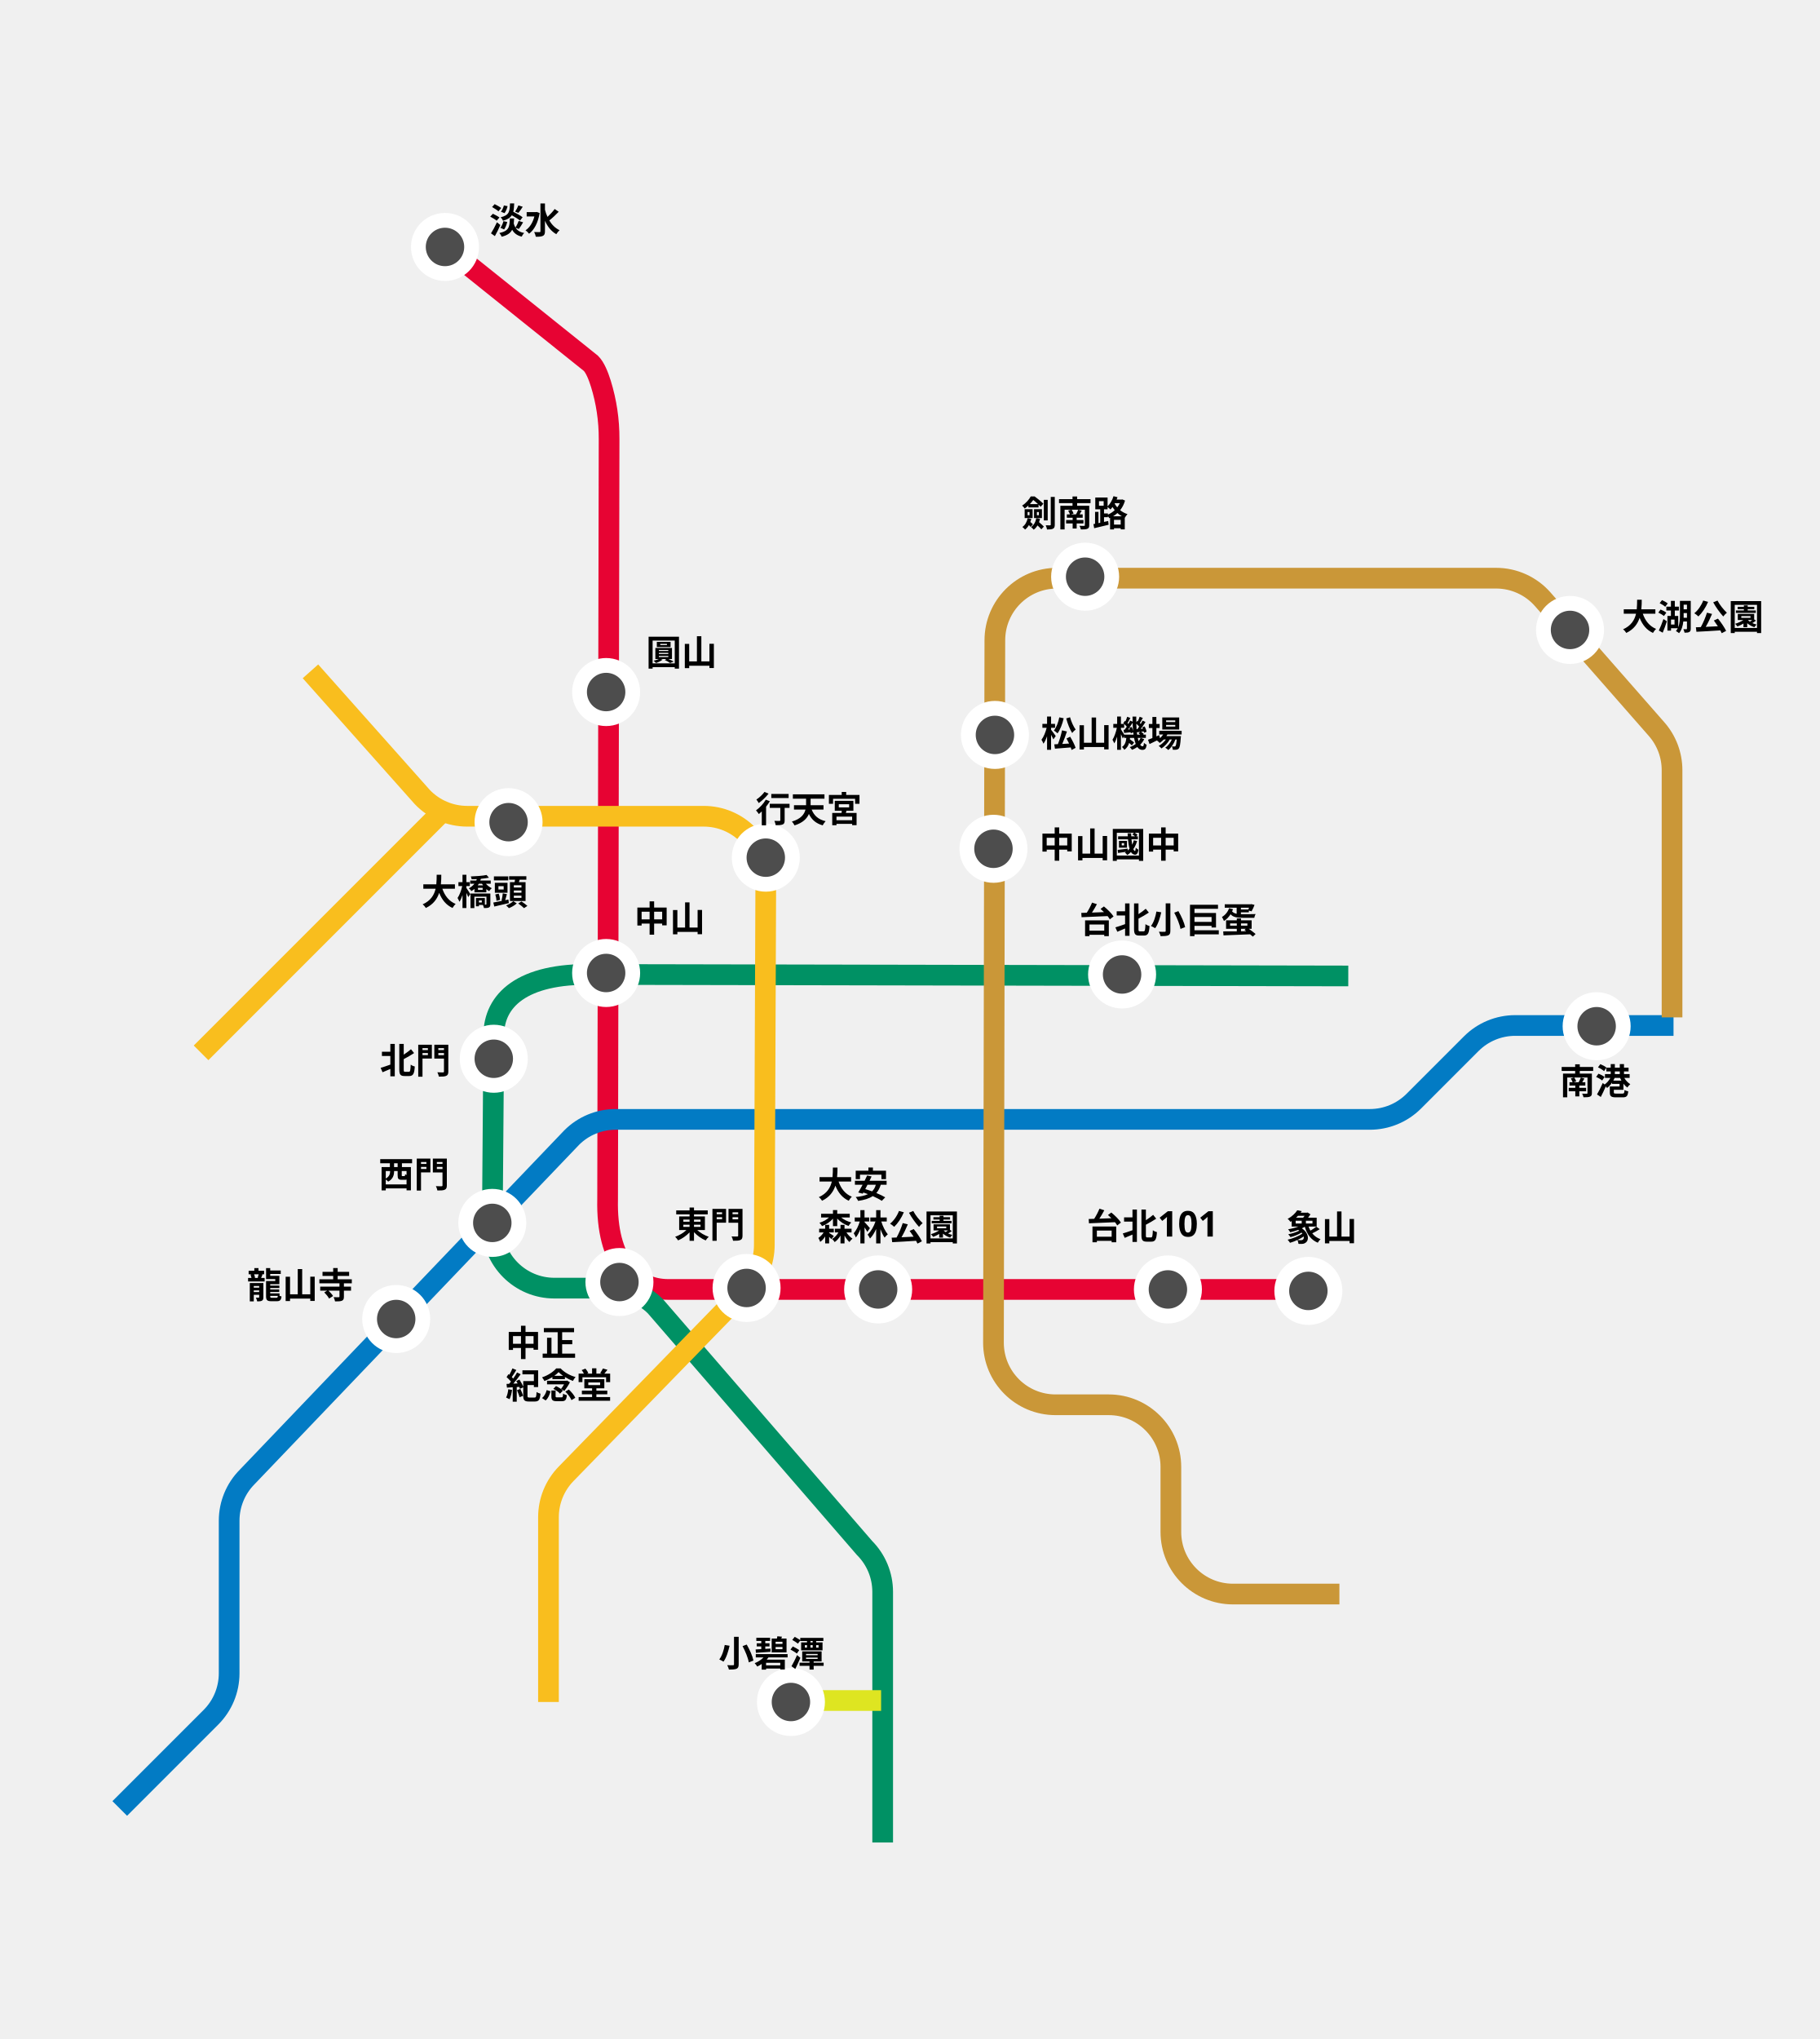
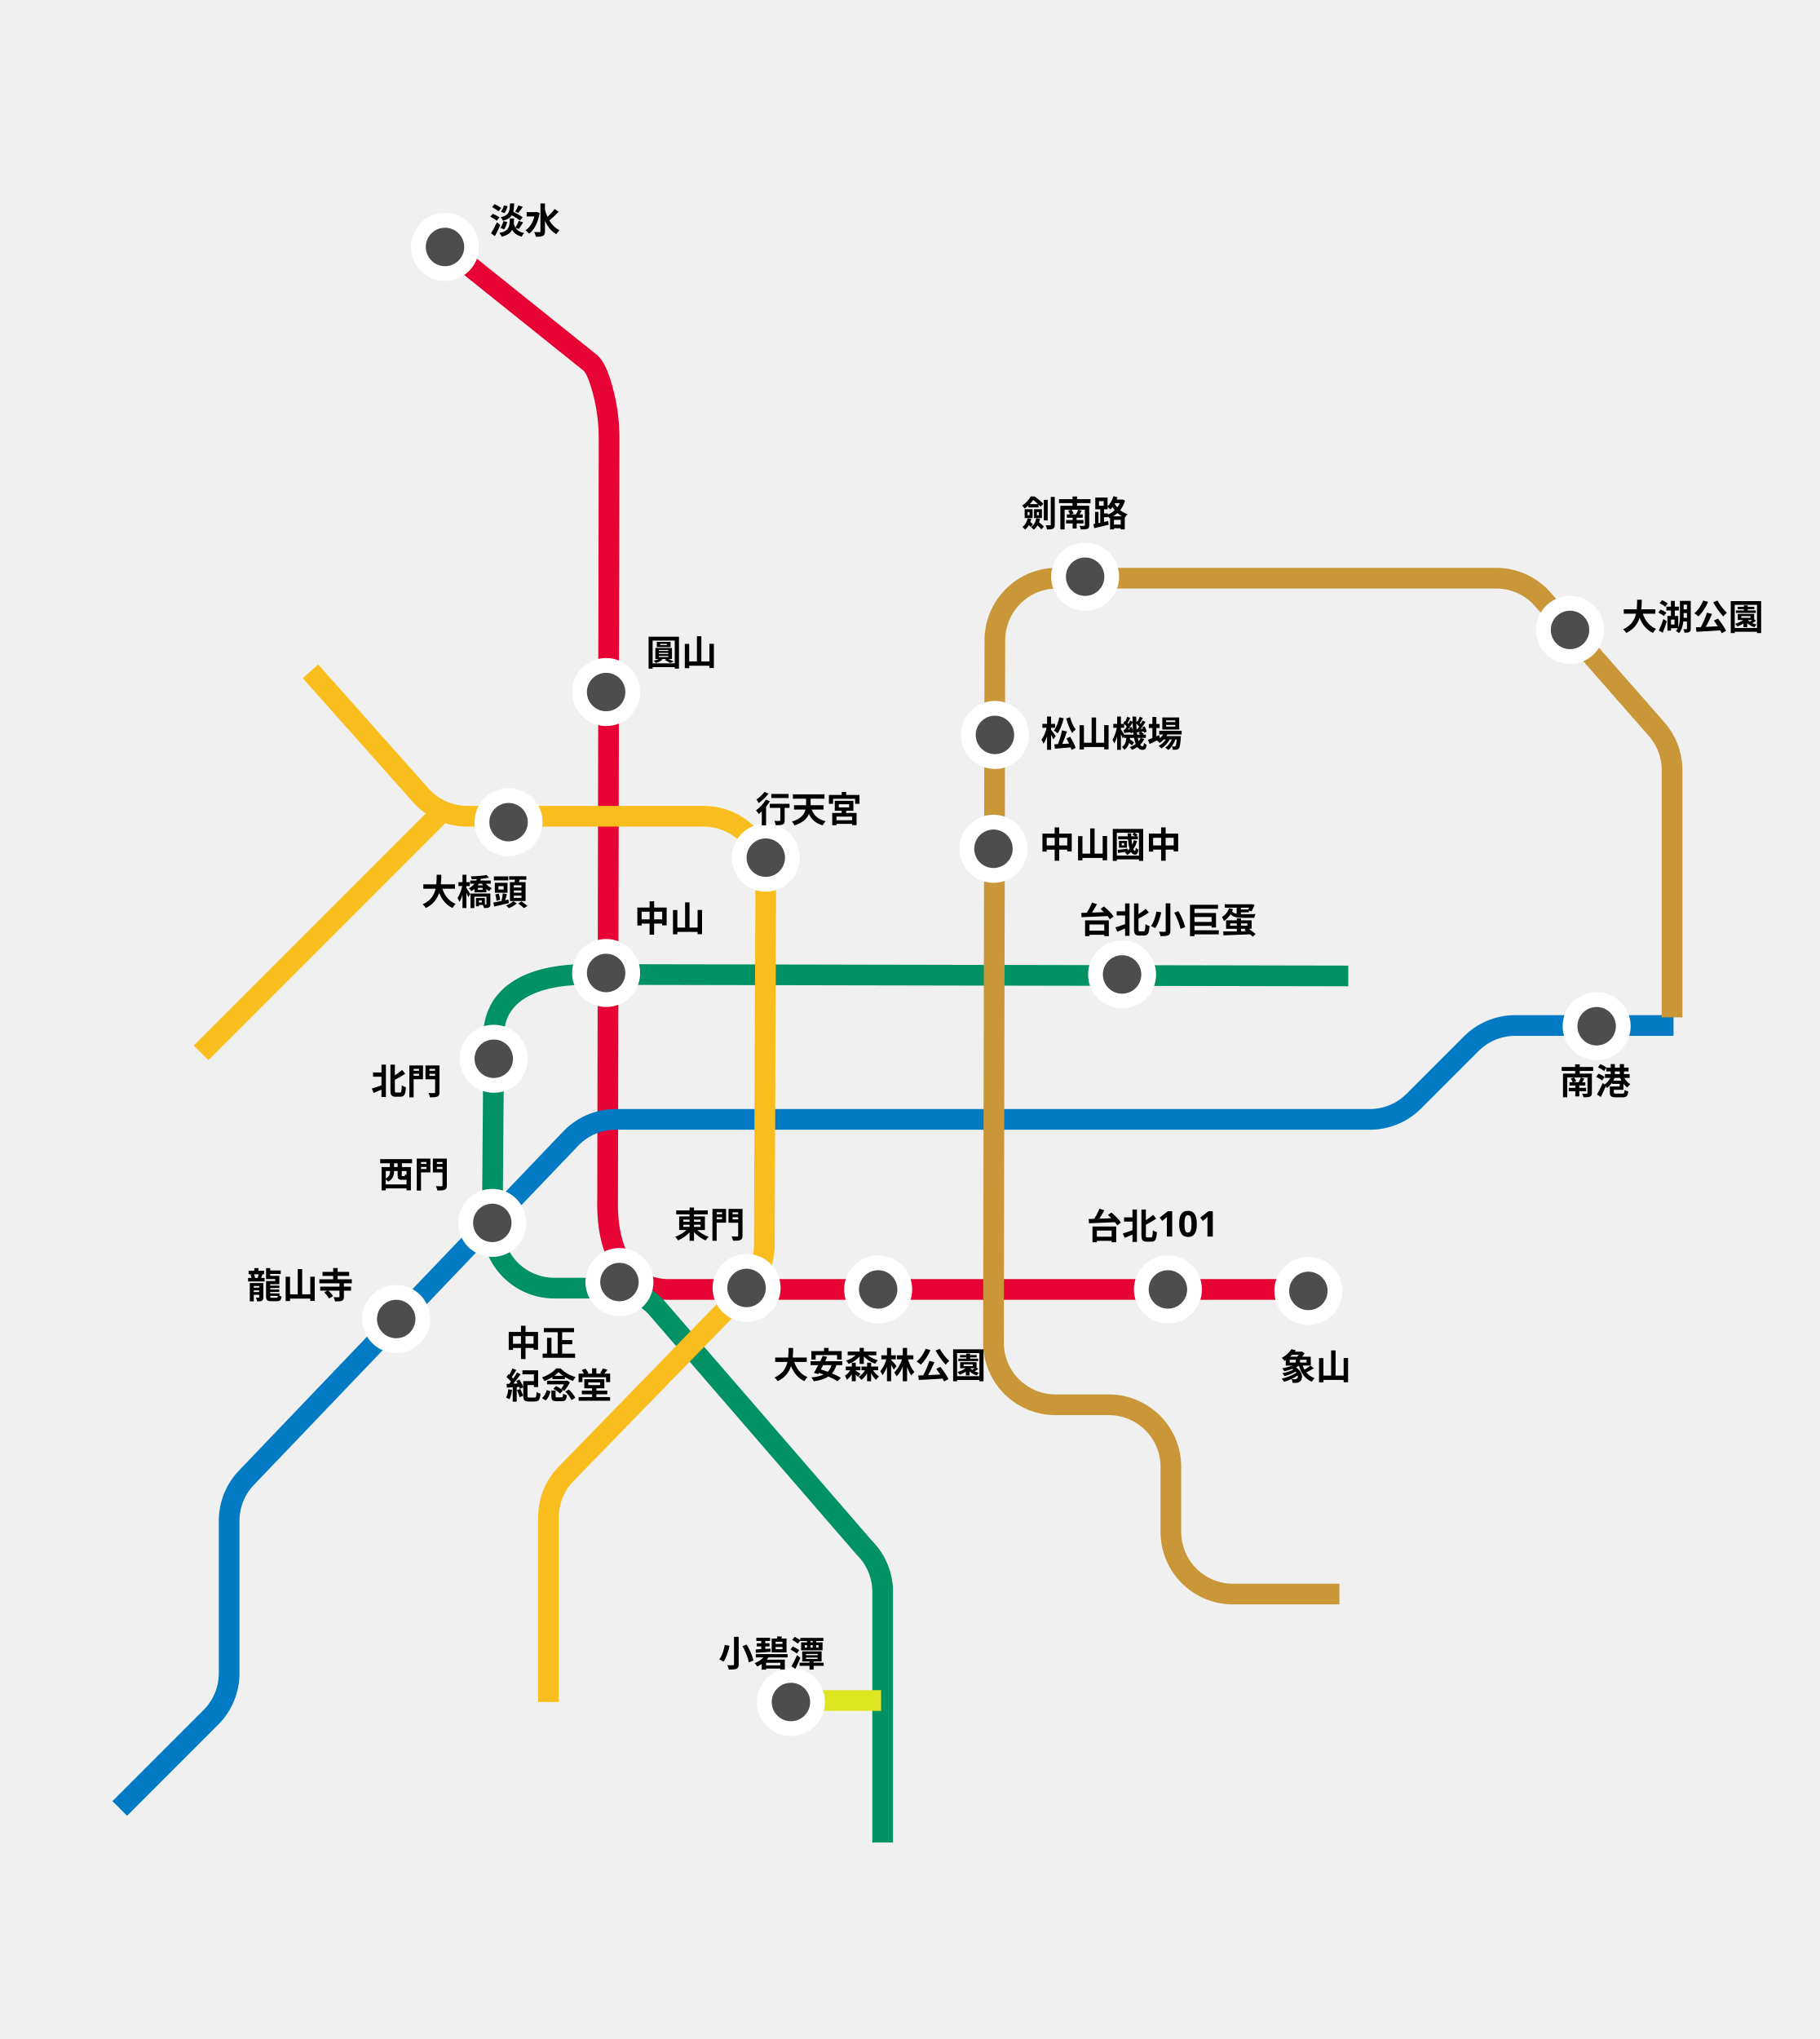
<svg xmlns="http://www.w3.org/2000/svg" viewBox="0 0 615.41 689.45">
  <defs>
    <style>.cls-1,.cls-2,.cls-3,.cls-4,.cls-5,.cls-6{fill:none;stroke-width:7px;}.cls-1{stroke:#e70333;}.cls-1,.cls-2,.cls-3,.cls-4,.cls-5,.cls-6,.cls-7{stroke-miterlimit:10;}.cls-2{stroke:#009164;}.cls-3{stroke:#027bc4;}.cls-4{stroke:#ca9738;}.cls-5{stroke:#f9be1e;}.cls-6{stroke:#dee521;}.cls-7{fill:#4d4d4d;stroke:#fff;stroke-width:5px;}.cls-8{font-size:12px;font-family:FZLTZHB--B51-0, Lantinghei TC;font-weight:700;}</style>
  </defs>
  <g id="圖層_4" data-name="圖層 4">
    <path class="cls-1" d="M149.5,82.5l50.36,40.36c1.37,1.37,2.48,4.09,3.35,6.86A62.18,62.18,0,0,1,206,148.49l-.5,257C205,426.61,214.39,436,226,436H443" />
    <path class="cls-2" d="M456,330l-255.53-.5C176.39,329,167,338.39,167,350l-.5,64.56a21,21,0,0,0,21,21h19.34a21,21,0,0,1,14.83,6.14l70.72,81.72a21,21,0,0,1,6.14,14.83V623" />
    <path class="cls-3" d="M40.5,611.5l30.86-30.86a21,21,0,0,0,6.14-14.83V514.19a21,21,0,0,1,6.14-14.83L193.36,384.64a21,21,0,0,1,14.83-6.14H463.31a21,21,0,0,0,14.83-6.14l19.47-19.47a21,21,0,0,1,14.83-6.14H566" />
    <path class="cls-4" d="M565.5,344V260.4a21,21,0,0,0-5.21-13.84l-38.52-43.92A21,21,0,0,0,506,195.5H357.47a21,21,0,0,0-21,21L336,454a21,21,0,0,0,21,21H375a21,21,0,0,1,21,21V518a21,21,0,0,0,21,21h36" />
    <path class="cls-5" d="M185.5,575.5V513a21,21,0,0,1,5.94-14.63l61.12-62.78A21,21,0,0,0,258.5,421l.5-124a21,21,0,0,0-21-21H158a21,21,0,0,1-15.18-6.5L105,227" />
    <line class="cls-5" x1="148.5" y1="275.5" x2="68" y2="356" />
    <line class="cls-6" x1="267" y1="575" x2="298" y2="575" />
  </g>
  <g id="圖層_8" data-name="圖層 8">
    <g id="station_yuanshan">
      <circle class="cls-7" cx="205" cy="234" r="9" />
      <text class="cls-8" transform="translate(218.5 224.98)">圓山</text>
    </g>
    <g id="station_tamsui">
      <circle class="cls-7" cx="150.5" cy="83.5" r="9" />
      <text class="cls-8" transform="translate(165.5 78.98)">淡水</text>
    </g>
    <g id="station_jiannan">
      <circle class="cls-7" cx="367" cy="195" r="9" />
      <text class="cls-8" transform="translate(345.5 177.98)">劍南路</text>
    </g>
    <g id="station_dahupark">
      <circle class="cls-7" cx="531" cy="213" r="9" />
      <text class="cls-8" transform="translate(548.5 212.98)">大湖公園</text>
    </g>
    <g id="station_songshan">
      <circle class="cls-7" cx="336.5" cy="248.5" r="9" />
      <text class="cls-8" transform="translate(352 252.48)">松山機場</text>
    </g>
    <g id="station_arena">
      <circle class="cls-7" cx="379.5" cy="329.5" r="9" />
      <text class="cls-8" transform="translate(365 315.48)">台北小巨蛋</text>
    </g>
    <g id="station_zongshanjh">
      <circle class="cls-7" cx="336" cy="287" r="9" />
      <text class="cls-8" transform="translate(351.5 289.98)">中山國中</text>
    </g>
    <g id="station_xingtian">
      <circle class="cls-7" cx="259" cy="290" r="9" />
      <text class="cls-8" transform="translate(255.5 277.98)">行天宮</text>
    </g>
    <g id="station_daqiaotou">
      <circle class="cls-7" cx="172" cy="278" r="9" />
      <text class="cls-8" transform="translate(142.5 305.98)">大橋頭</text>
    </g>
    <g id="station_zhongshan">
      <circle class="cls-7" cx="205" cy="329" r="9" />
      <text class="cls-8" transform="translate(214.5 314.98)">中山</text>
    </g>
    <g id="station_beimen">
      <circle class="cls-7" cx="167" cy="358" r="9" />
-       <text class="cls-8" transform="translate(128.5 362.98)">北門</text>
+       <text class="cls-8" transform="translate(125.5 369.98)">北門</text>
    </g>
    <g id="station_ximen">
      <circle class="cls-7" cx="166.5" cy="413.5" r="9" />
      <text class="cls-8" transform="translate(128 401.48)">西門</text>
    </g>
    <g id="station_longshan">
      <circle class="cls-7" cx="134" cy="446" r="9" />
      <text class="cls-8" transform="translate(83.5 438.98)">龍山寺</text>
    </g>
    <g id="station_zongzang">
      <circle class="cls-7" cx="209.5" cy="433.5" r="9" />
      <text class="cls-8" transform="translate(171 458.48)">中正<tspan x="0" y="14.4">紀念堂</tspan>
      </text>
    </g>
    <g id="station_dongman">
      <circle class="cls-7" cx="252.5" cy="435.5" r="9" />
      <text class="cls-8" transform="translate(228 418.48)">東門</text>
    </g>
    <g id="station_101">
      <circle class="cls-7" cx="395" cy="436" r="9" />
      <text class="cls-8" transform="translate(367.5 418.98)">台北101</text>
    </g>
    <g id="station_nangang">
      <circle class="cls-7" cx="540" cy="347" r="9" />
      <text class="cls-8" transform="translate(527.5 369.98)">南港</text>
    </g>
    <g id="station_xiangshan">
      <circle class="cls-7" cx="442.5" cy="436.5" r="9" />
-       <text class="cls-8" transform="translate(435 419.48)">象山</text>
+       <text class="cls-8" transform="translate(433 466.48)">象山</text>
    </g>
    <g id="station_beitan">
      <circle class="cls-7" cx="267.5" cy="575.5" r="9" />
      <text class="cls-8" transform="translate(243 563.48)">小碧潭</text>
    </g>
    <g id="station_daanpark">
      <circle class="cls-7" cx="297" cy="436" r="9" />
-       <text class="cls-8" transform="translate(276.5 404.98)">大安<tspan x="0" y="14.4">森林公園</tspan>
-       </text>
+       <text class="cls-8" transform="translate(261.5 465.98)">大安森林公園</text>
    </g>
  </g>
</svg>
